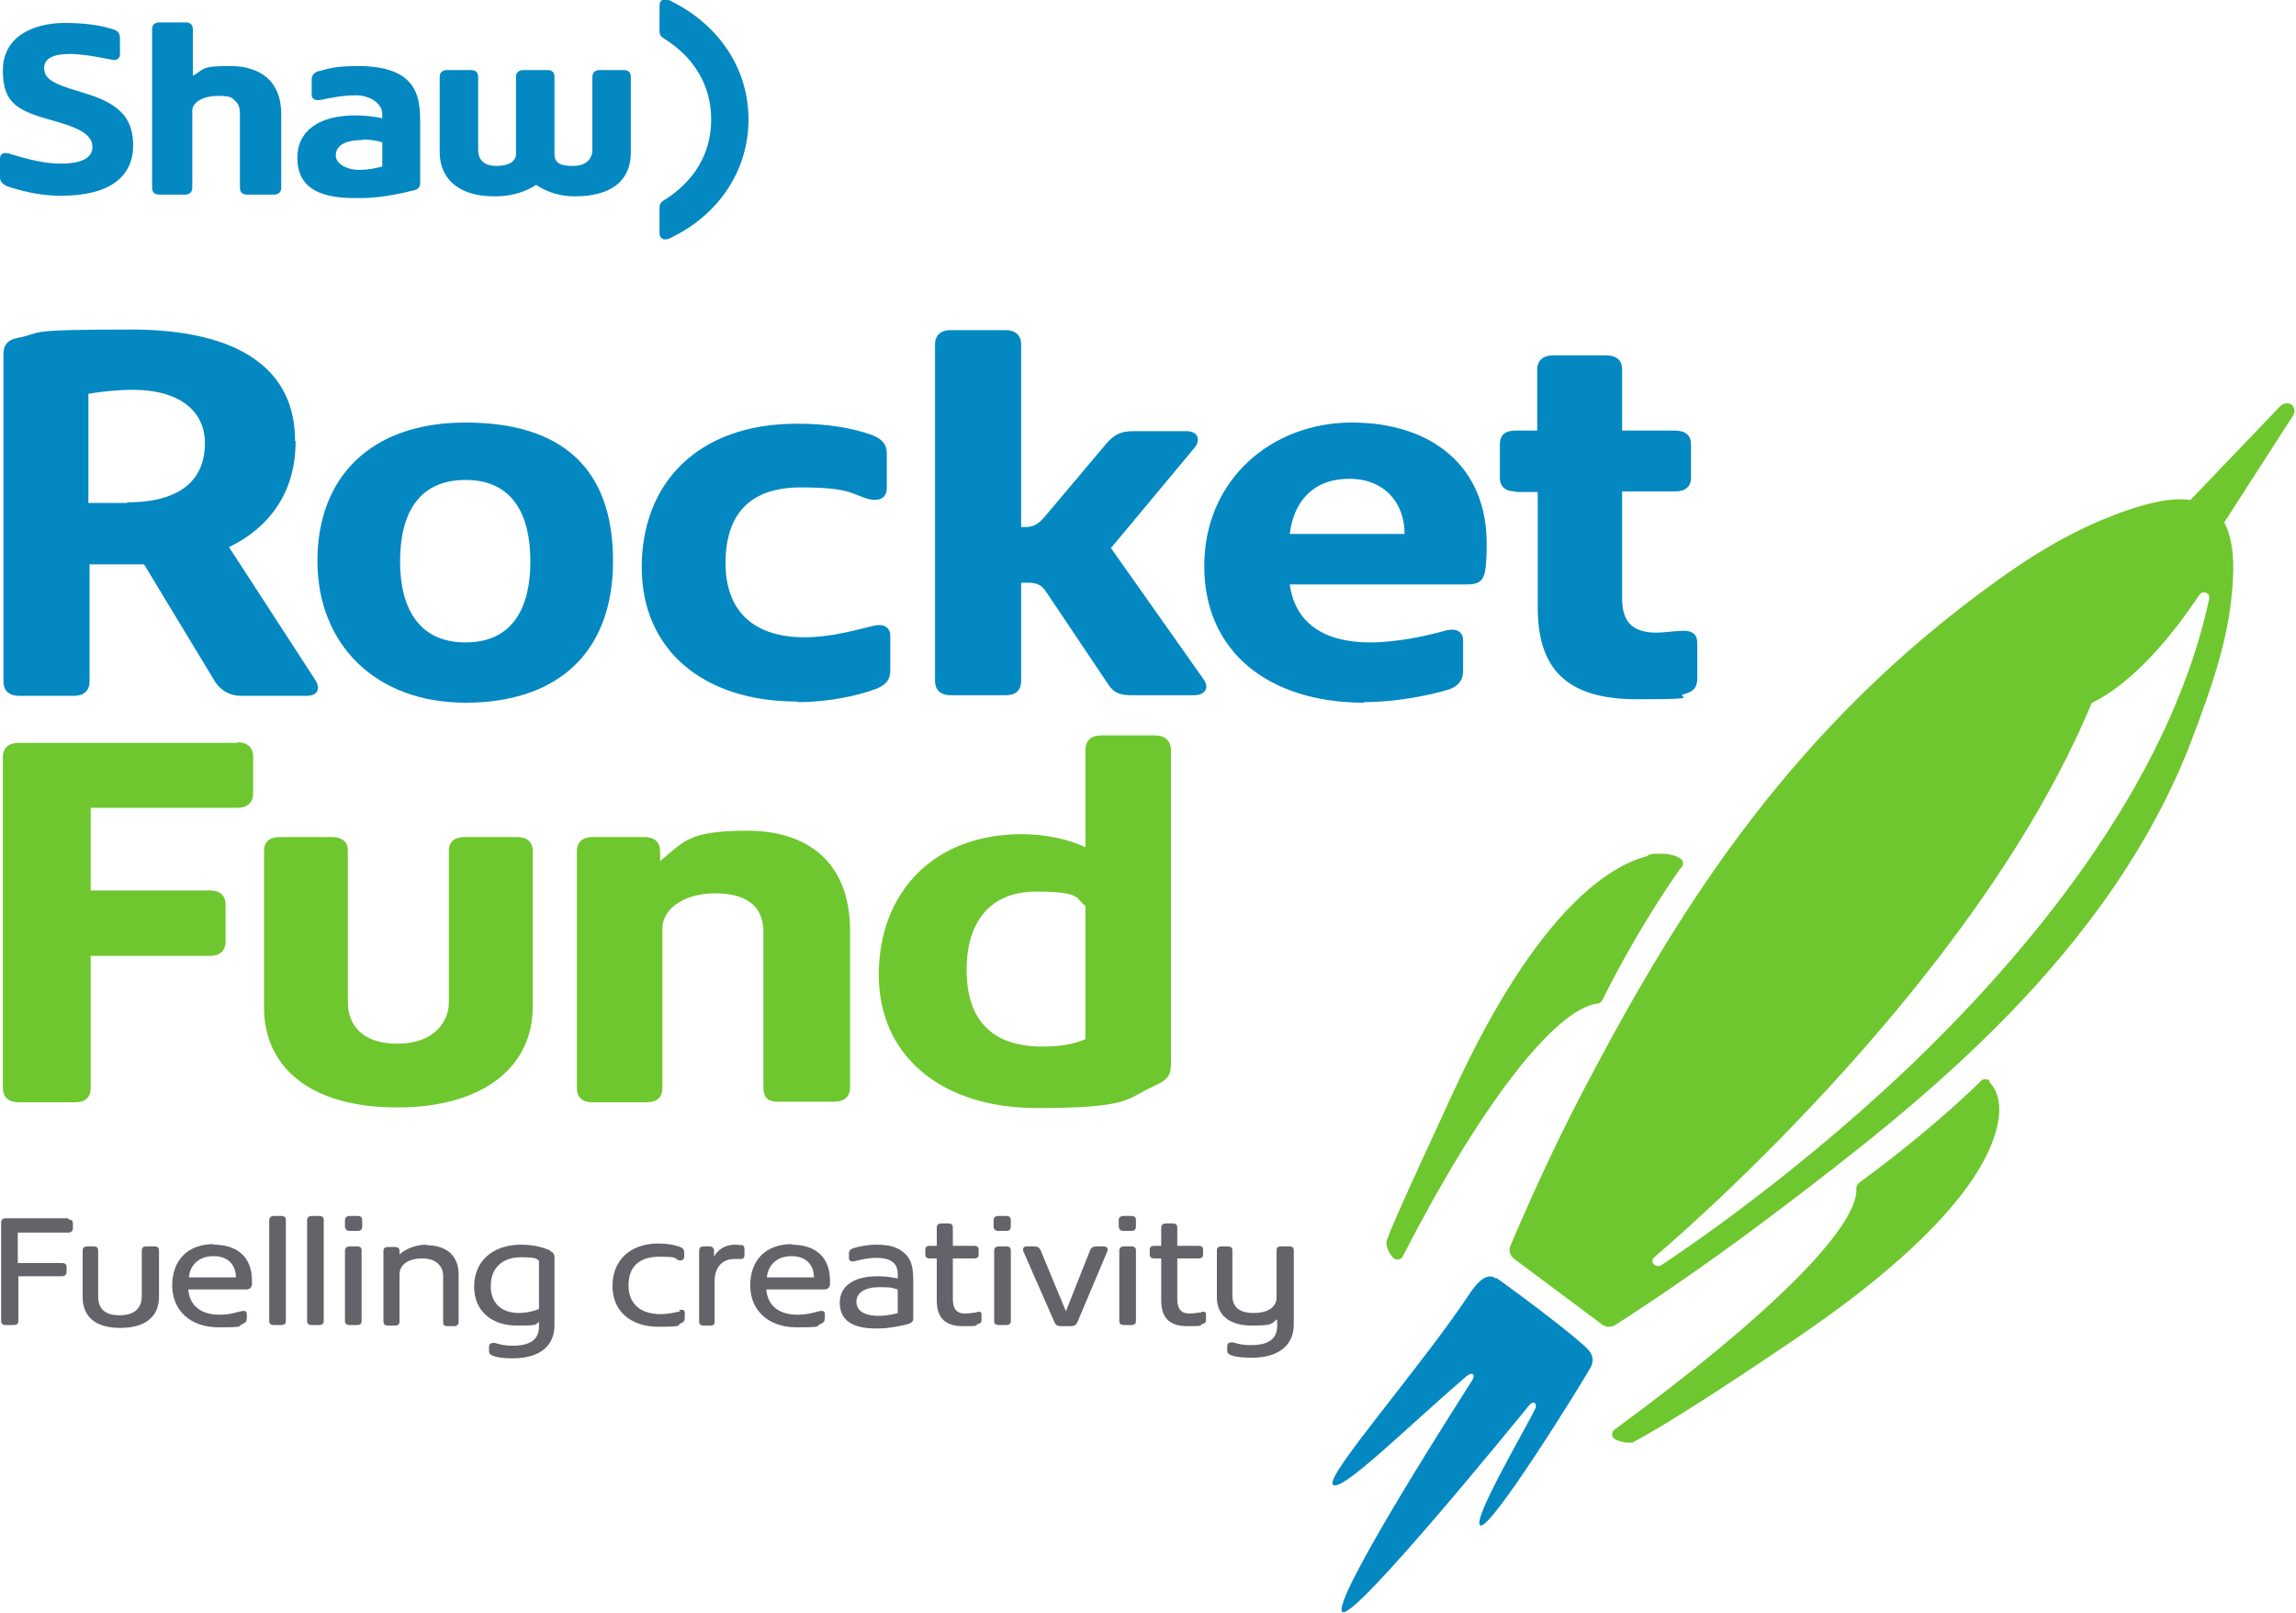
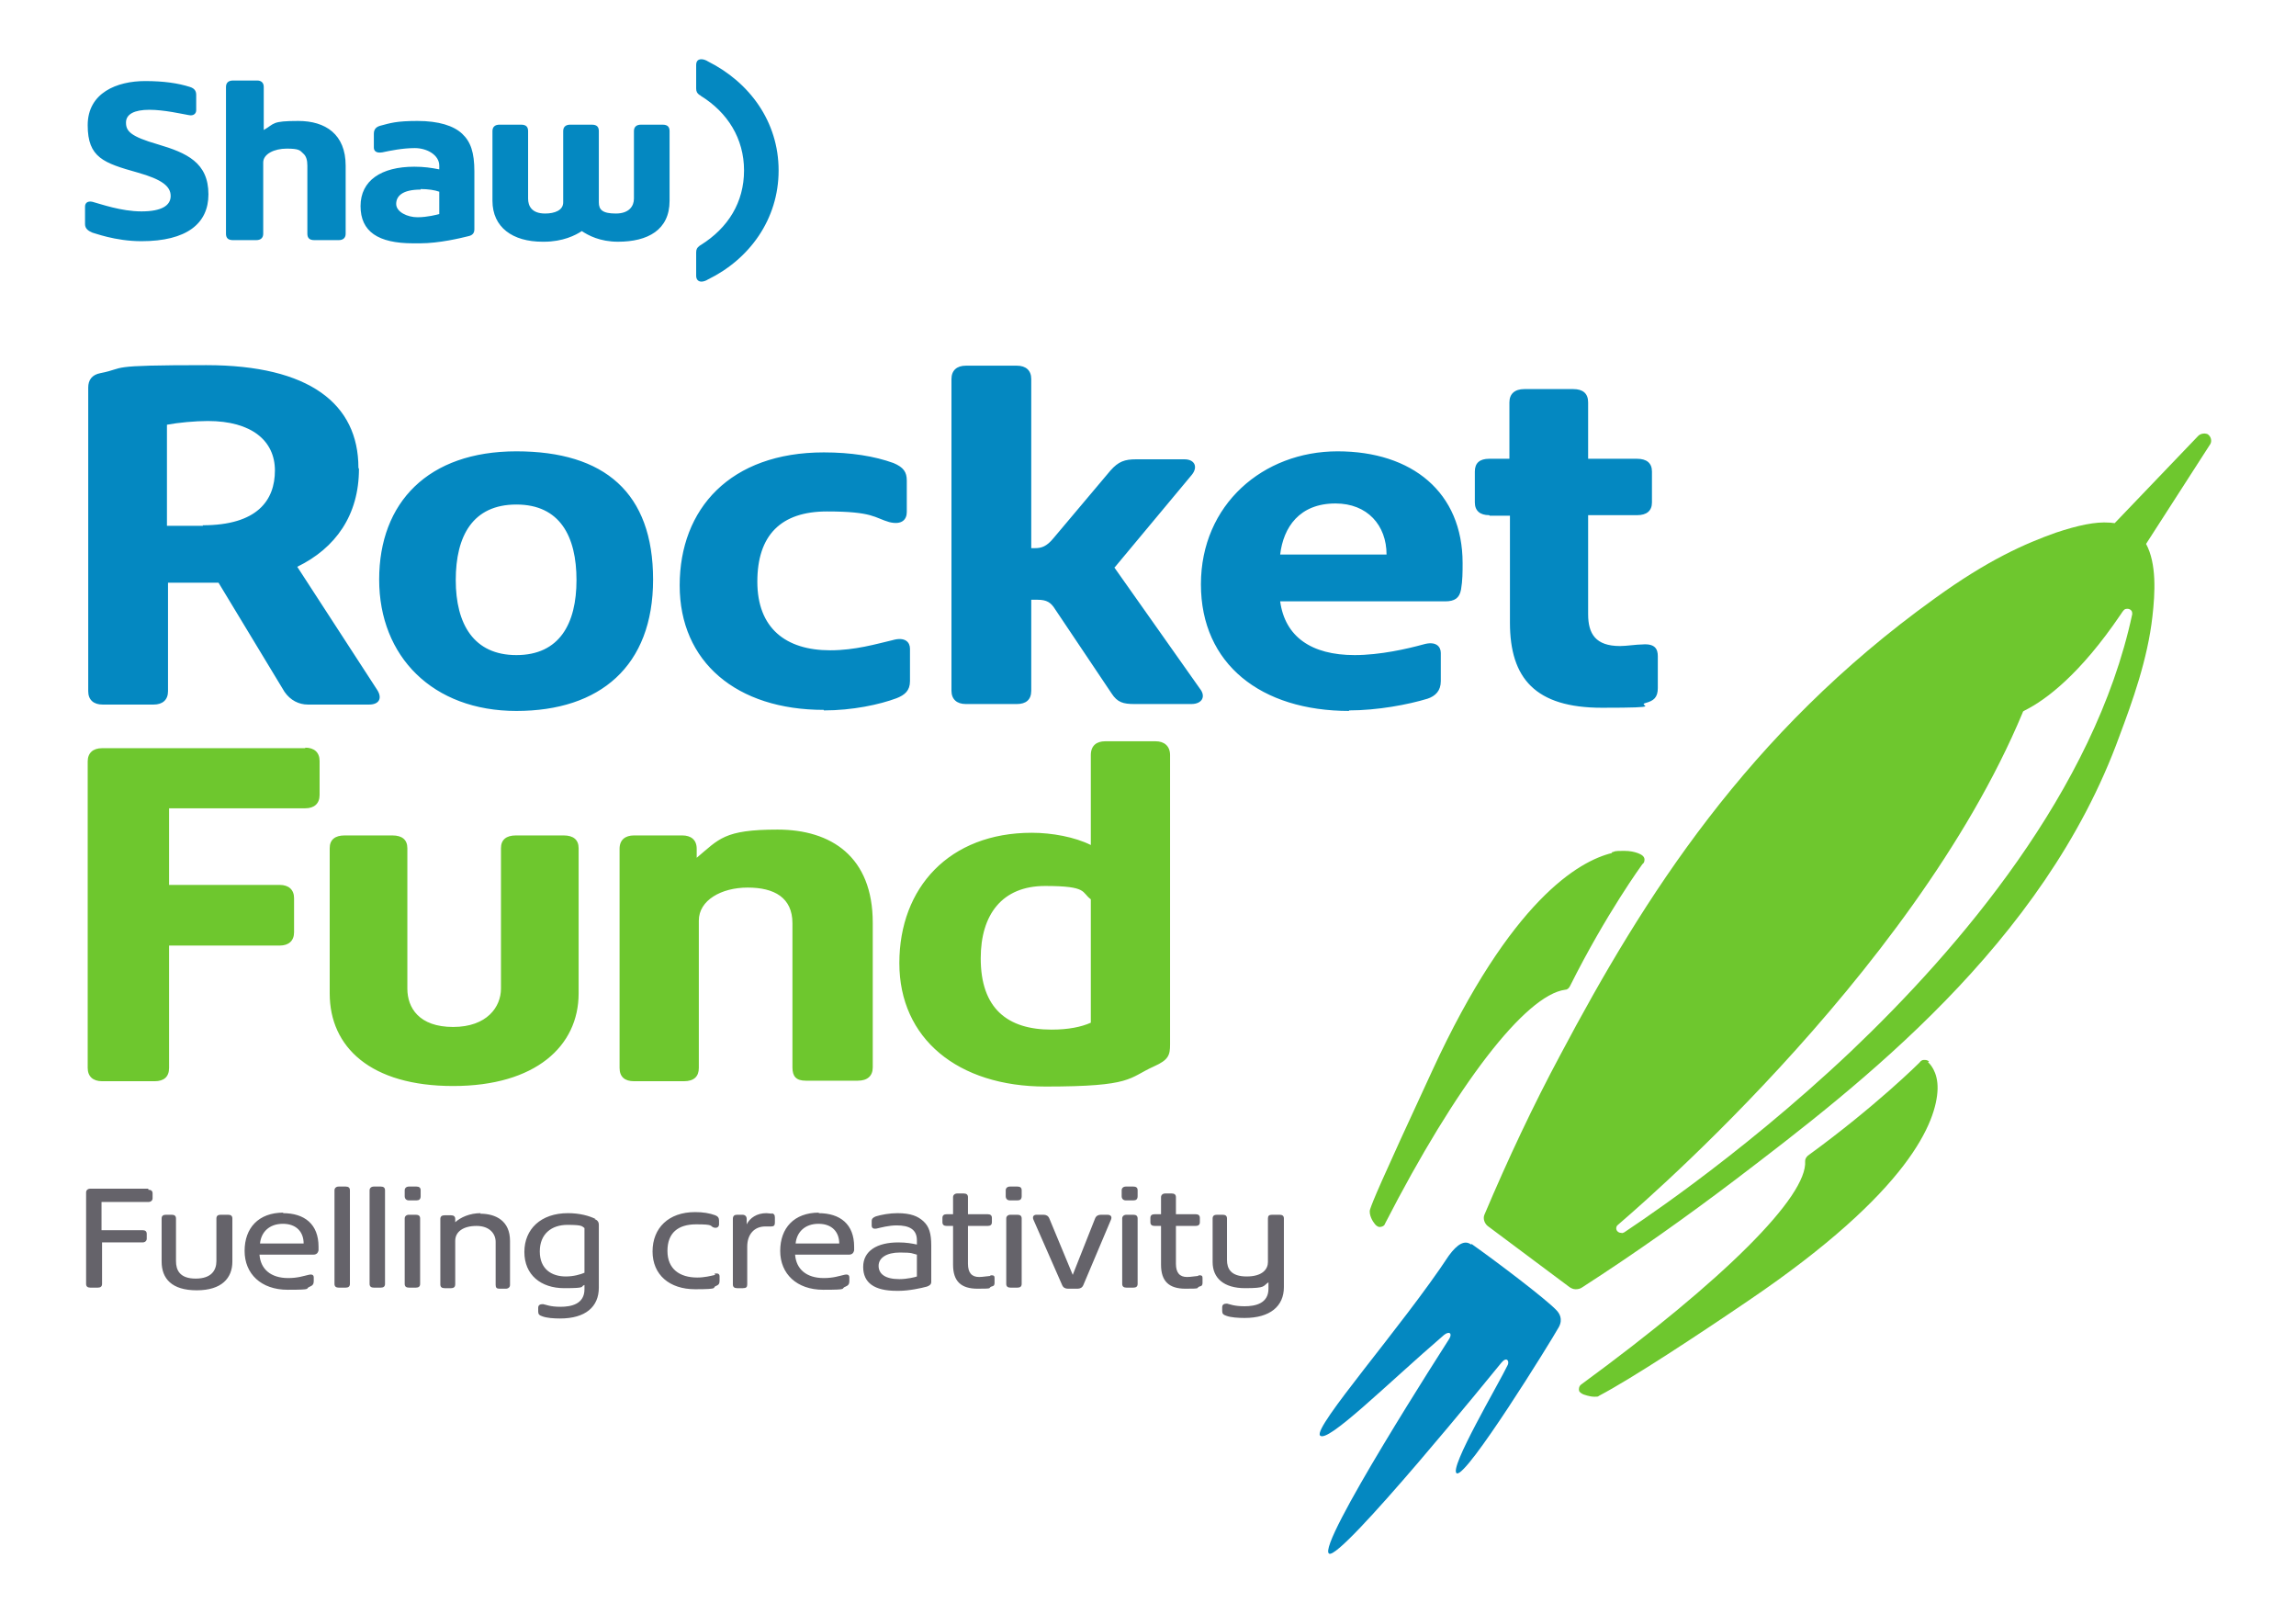
- <svg xmlns="http://www.w3.org/2000/svg" version="1.1" viewBox="0 0 400 280.9">
+ <svg xmlns="http://www.w3.org/2000/svg" version="1.1" viewBox="-15.988 -11.236 431.676 303.372">
  <defs>
    <style>
      .st0 {
        fill: #0488c1;
      }

      .st1 {
        fill: #6ec72e;
      }

      .st2 {
        fill: #65636a;
      }
    </style>
  </defs>
  <g id="svg3412">
    <g id="layer1">
      <g id="g3468">
        <path id="path1764" class="st0" d="M81.1,111.9c-8,0-11.4-5.8-11.4-14.1s3.2-14.2,11.4-14.2,11.3,6,11.3,14.2-3.2,14.1-11.3,14.1M81.1,73.6c-16.6,0-25.8,9.6-25.8,24.1s10.1,24.7,25.8,24.7,25.7-8.4,25.7-24.7-9.1-24.1-25.7-24.1M260.6,222.7c-1.2-.9-2.6-.1-4.2,2.1-8.7,13.2-25.6,32.3-24.2,33.8,1.4,1.5,12.6-9.7,23.3-18.9,1-.8,1.6-.3,1,.7-.5.8-25.1,39-22.6,40.4,2.2,1.3,31.5-34.8,32.4-35.9,1-1.2,1.5-.3,1.2.4-1.6,3.4-11.2,19.6-9.6,20.4,1.8.9,17.7-24.8,19.2-27.5.8-1.5.1-2.6-.5-3.2-2-2.1-11.1-9-15.9-12.4M193.6,95.4l14.5-17.4c1.2-1.5.5-2.9-1.4-2.9h-9.1c-2.1,0-3.3.4-4.8,2.1l-10.7,12.7c-1.3,1.6-2.3,1.9-3.5,1.9h-.7v-31.8c0-1.6-1-2.5-2.7-2.5h-9.6c-1.7,0-2.7.9-2.7,2.5v58.6c0,1.6,1,2.5,2.7,2.5h9.6c1.7,0,2.7-.8,2.7-2.5v-17.1h1.2c1.7,0,2.5.5,3.3,1.8l10.6,15.8c1.1,1.7,2.2,2,4.3,2h10.7c2,0,2.8-1.4,1.6-2.9l-16.1-22.8ZM22.2,87.6h-6.8v-19c2.1-.4,5.3-.7,7.7-.7,8.2,0,12.6,3.7,12.6,9.3s-3.3,10.3-13.6,10.3M51.4,76.7c0-12-9.2-19.3-28.6-19.3s-14.8.5-19.9,1.5c-1.6.3-2.3,1.3-2.3,2.7v57.1c0,1.6,1,2.5,2.7,2.5h9.6c1.7,0,2.7-.9,2.7-2.5v-20.4h9.5l12.4,20.5c1.1,1.6,2.7,2.4,4.4,2.4h11.5c2,0,2.5-1.3,1.5-2.8l-15-23.1c7.2-3.5,11.6-9.7,11.6-18.4M63.1,24.3c1.4,0,2.7.2,3.5.5v4.2c-.4.1-2.2.6-4.1.6s-4-1-4-2.5,1.2-2.7,4.6-2.7M61.7,34.5h0c.6,0,.8,0,1.3,0,3.6,0,7.7-1,8.9-1.3.5-.1,1.3-.3,1.3-1.3v-10.9c0-3.6-.7-5.6-2.3-7.1-1.6-1.5-4.4-2.4-8.4-2.4s-5.1.4-7,.9c-.7.2-1.2.6-1.2,1.5v2.6c0,.6.4,1.1,1.6.9,1.4-.3,3.8-.8,6.1-.8s4.6,1.3,4.6,3.3v.7c-1.5-.3-2.9-.5-4.7-.5-6.2,0-10.1,2.6-10.1,7.4s3.3,7,9.9,7M86.3,34.2c3.5,0,5.9-1.2,7.1-2,1.2.8,3.4,2,6.8,2,5.6,0,9.7-2.2,9.7-7.7v-13.1c0-.8-.4-1.2-1.3-1.2h-4.1c-.8,0-1.3.4-1.3,1.2v12.7c0,1.4-.9,2.8-3.4,2.8s-3.2-.7-3.2-2.1v-13.4c0-.8-.4-1.2-1.3-1.2h-4.1c-.8,0-1.3.4-1.3,1.2v13.4c0,1.5-1.6,2.1-3.4,2.1-2.5,0-3.2-1.4-3.2-2.8v-12.7c0-.8-.4-1.2-1.3-1.2h-4.1c-.8,0-1.3.4-1.3,1.2v13.1c0,5,3.8,7.7,9.4,7.7M1.4,32.5c.2,0,4.2,1.6,9.2,1.6h0c8.5,0,12.6-3.3,12.6-8.8,0-6-4.1-7.8-9.5-9.4-5.2-1.5-6-2.5-6-4.1s1.6-2.4,4.4-2.4,6.2.8,7.4,1c.9.2,1.4-.3,1.4-.9v-2.9c0-.6-.2-1.2-1.2-1.5-2.2-.7-4.9-1.1-8.4-1.1-5.3,0-10.8,2.2-10.8,8.3s3,7.1,9.4,8.9c4.6,1.3,6.2,2.6,6.2,4.4,0,1.8-1.7,2.9-5.5,2.9s-7.7-1.4-9.2-1.8c-.9-.2-1.4.2-1.4.9v3.3c0,.9.7,1.3,1.4,1.6M27.6,33.9h4.6c.8,0,1.3-.4,1.3-1.2v-13.4c0-1.6,2.1-2.6,4.4-2.6s2.5.3,3.1.9c.6.5.8,1.3.8,2.3v12.8c0,.8.4,1.2,1.3,1.2h4.6c.8,0,1.3-.4,1.3-1.2v-12.8c0-5.9-3.8-8.4-8.9-8.4s-4.4.5-6.5,1.7V5.1c0-.8-.5-1.2-1.2-1.2h-4.6c-.8,0-1.3.4-1.3,1.2v27.6c0,.8.4,1.2,1.3,1.2M138.9,122.3c5.4,0,10.5-1.1,13.7-2.3,1.5-.6,2.5-1.4,2.5-3.2v-6.1c0-1.2-.9-2.3-3.3-1.6-3,.7-7,1.9-11.7,1.9-8.4,0-13.7-4.2-13.7-12.9s4.4-13.2,13.1-13.2,8.9,1.2,11.7,2c2.4.6,3.3-.5,3.3-1.9v-5.9c0-1.6-.6-2.5-2.5-3.3-3.6-1.3-8-2-13.1-2-17.6,0-27.1,10.6-27.1,25s10.7,23.4,27.1,23.4M264.1,85.7h3.8v20.1c0,10.5,4.8,16,17.3,16s6.4-.4,8.2-.9c1.5-.4,2.3-1,2.3-2.8v-6c0-1.3-.5-2.4-2.9-2.2-1.1,0-3,.3-4.2.3-4.6,0-6-2.3-6-6v-18.6h9.2c1.8,0,2.8-.8,2.8-2.4v-5.8c0-1.6-1-2.4-2.8-2.4h-9.2v-10.6c0-1.7-1-2.5-2.8-2.5h-9.2c-1.8,0-2.8.9-2.8,2.5v10.6h-3.8c-1.8,0-2.7.8-2.7,2.4v5.8c0,1.6,1,2.4,2.7,2.4M115.9,41.7c.4,0,.9-.2,1.2-.4,7.8-3.8,13.3-11.3,13.3-20.5,0-9.2-5.5-16.6-13.3-20.5-.3-.2-.8-.4-1.2-.4-.7,0-1,.4-1,1.1v4.4c0,.6.2.9.6,1.2,0,0,.1,0,.3.2,5,3.1,8.1,8,8.1,14s-3,10.8-8.1,14c-.2.1-.3.2-.3.2-.4.3-.6.6-.6,1.2v4.4c0,.7.4,1.1,1,1.1M235.1,83.4c6,0,9.6,4.1,9.6,9.6h-20c.6-5.1,3.6-9.6,10.4-9.6M237.6,122.3c5.4,0,11.2-1.1,14.8-2.2,1.5-.5,2.5-1.5,2.5-3.3v-5.3c0-1.2-.9-2.3-3.3-1.6-2.9.8-8.1,2-12.9,2-8.2,0-13.1-3.5-14-10.1h31c1.8,0,2.7-.6,3-2.2.3-1.7.3-3.4.3-5,0-13.3-9.5-21-23.5-21s-25.7,10-25.7,25,11.3,23.8,27.9,23.8" />
        <path id="path1768" class="st2" d="M133.6,222.5c.2-2.1,1.7-3.7,4.3-3.7s3.9,1.6,3.9,3.7h-8.3ZM138,216.7c-4.7,0-7.3,2.9-7.3,7.2s3.1,7.3,8.1,7.3,3.1-.2,4.2-.6c.5-.2.7-.5.7-1v-.7c0-.4-.2-.7-1-.5-.9.2-2,.6-3.8.6-3.3,0-5.2-1.7-5.4-4.4h10.1c.7,0,.9-.4,1-.8,0-.2,0-.5,0-.7,0-4.2-2.6-6.3-6.7-6.3M170.2,228.6c-.3,0-1.4.2-2.1.2-1.4,0-2.1-.8-2.1-2.5v-7.1h3.7c.5,0,.8-.2.8-.7v-.8c0-.5-.3-.7-.8-.7h-3.7v-3.2c0-.5-.3-.7-.8-.7h-1.2c-.5,0-.8.3-.8.7v3.2h-1.2c-.5,0-.8.2-.8.7v.8c0,.5.3.7.8.7h1.2v7.3c0,3.1,1.5,4.5,4.6,4.5s1.9-.1,2.6-.4c.5-.1.6-.3.6-.7v-.8c0-.4,0-.7-.8-.6M156.4,228.7c-.2.1-1.8.5-3.3.5-2.7,0-3.9-1-3.9-2.5s1.5-2.5,4-2.5,2.3.2,3.2.4v4.1ZM152.8,216.8c-1.6,0-3.1.3-4.1.6-.5.2-.8.4-.8.9v.8c0,.5.3.7.9.6.9-.2,2.3-.6,3.8-.6,2.3,0,3.8.7,3.8,2.8v.8c-.9-.2-2-.4-3.5-.4-4,0-6.6,1.6-6.6,4.6s2.1,4.5,6.3,4.5h.4c1.9,0,4.2-.5,5.3-.8.5-.2.8-.4.8-.9v-6.8c0-2.3-.4-3.6-1.5-4.6-1-.9-2.3-1.5-4.9-1.5M129.2,216.9c-.3,0-.7-.1-1.1-.1-1.8,0-3.1.9-3.7,2.1v-1c0-.5-.3-.8-.8-.8h-1c-.5,0-.8.2-.8.8v12.3c0,.5.3.7.8.7h1.1c.6,0,.8-.2.8-.7v-7.1c0-2.3,1.3-3.8,3.4-3.8s.8,0,1.1,0c.5,0,.7-.2.7-.7v-1c0-.5-.2-.7-.6-.8M93.9,228c-.7.3-2,.7-3.5.7-2.7,0-4.9-1.4-4.9-4.7s2.2-5,5.2-5,2.7.3,3.2.6v8.5ZM96,217.9c-1.2-.6-3-1.1-5.2-1.1-5.1,0-8.2,3-8.2,7.3s3.1,6.8,7.5,6.8,2.9-.3,3.8-.6v.8c0,2.8-2.5,3.3-4.5,3.3s-2.7-.4-3.3-.5c-.6,0-.9.2-.9.7v.7c0,.5.2.7.8.9.8.3,2.1.4,3.3.4,4.8,0,7.3-2.2,7.3-5.8v-11.8c0-.6-.3-.9-.8-1.1M74.4,216.8c-2.1,0-3.8.8-4.8,1.7v-.6c0-.5-.3-.7-.8-.7h-1.2c-.5,0-.8.2-.8.7v12.3c0,.5.3.7.8.7h1.2c.6,0,.8-.3.8-.7v-8.2c0-1.7,1.5-2.8,4-2.8s3.6,1.5,3.6,3v8.1c0,.5.2.7.7.7h1.2c.5,0,.8-.3.8-.7v-8.3c0-3.7-2.6-5.1-5.6-5.1M118.5,228.4c-.9.2-2,.5-3.4.5-3.3,0-5.6-1.6-5.6-5s2-5,5.4-5,2.5.3,3.3.6c.7.2,1-.2,1-.6v-.7c0-.5-.2-.8-.7-1-1.1-.4-2.3-.6-3.8-.6-5,0-8,3-8,7.4s3.2,7.1,8,7.1,3.1-.3,3.9-.6c.5-.2.7-.4.7-1v-.8c0-.4-.2-.7-1-.5M209.3,228.6c-.3,0-1.4.2-2.1.2-1.4,0-2.1-.8-2.1-2.5v-7.1h3.7c.5,0,.8-.2.8-.7v-.8c0-.5-.3-.7-.8-.7h-3.7v-3.2c0-.5-.3-.7-.8-.7h-1.2c-.5,0-.8.3-.8.7v3.2h-1.2c-.5,0-.8.2-.8.7v.8c0,.5.3.7.8.7h1.2v7.3c0,3.1,1.5,4.5,4.6,4.5s1.9-.1,2.6-.4c.5-.1.6-.3.6-.7v-.8c0-.4,0-.7-.8-.6M224.3,217.1h-1.1c-.6,0-.8.2-.8.7v8.2c0,1.3-1,2.7-4,2.7s-3.7-1.5-3.7-3.1v-7.8c0-.5-.3-.7-.8-.7h-1.1c-.5,0-.8.2-.8.7v8.2c0,3,2.1,4.9,6.1,4.9s3.3-.4,4.4-1.1v1.2c0,2.8-2.5,3.3-4.5,3.3s-2.8-.4-3.3-.5c-.6,0-.9.2-.9.7v.7c0,.5.2.7.8.9.8.3,2.2.4,3.4.4,4.8,0,7.4-2.2,7.4-5.8v-12.9c0-.5-.3-.7-.8-.7M192.1,217.1h-1.1c-.5,0-.9.2-1.1.7l-4.2,10.6-4.4-10.6c-.2-.5-.6-.7-1.1-.7h-1.3c-.6,0-.8.4-.6.9l5.4,12.3c.2.5.6.7,1.1.7h1.8c.5,0,.9-.2,1.1-.7l5.2-12.3c.2-.5,0-.9-.7-.9M175.3,211.8h-1.4c-.5,0-.8.3-.8.7v1.1c0,.5.3.8.8.8h1.4c.5,0,.8-.2.8-.8v-1.1c0-.5-.3-.7-.8-.7M175.3,217.1h-1.3c-.5,0-.8.3-.8.7v12.3c0,.5.3.7.8.7h1.3c.5,0,.8-.2.8-.7v-12.3c0-.5-.3-.7-.8-.7M197.1,211.8h-1.4c-.5,0-.8.3-.8.7v1.1c0,.5.3.8.8.8h1.4c.5,0,.8-.2.8-.8v-1.1c0-.5-.3-.7-.8-.7M197.1,217.1h-1.3c-.5,0-.8.3-.8.7v12.3c0,.5.3.7.8.7h1.3c.5,0,.8-.2.8-.7v-12.3c0-.5-.3-.7-.8-.7M62.3,211.8h-1.4c-.5,0-.8.3-.8.7v1.1c0,.5.3.8.8.8h1.4c.5,0,.8-.2.8-.8v-1.1c0-.5-.3-.7-.8-.7M11.9,212.2H1c-.5,0-.8.3-.8.7v17.2c0,.5.3.7.8.7h1.4c.5,0,.8-.2.8-.7v-7.8h7.6c.5,0,.8-.3.8-.7v-.9c0-.5-.3-.7-.8-.7H3.1v-5.3h8.8c.5,0,.8-.3.8-.7v-.9c0-.5-.3-.7-.8-.7M26.6,217.1h-1.1c-.5,0-.8.2-.8.7v8c0,1.7-.9,3.3-3.9,3.3s-3.7-1.6-3.7-3.3v-8c0-.5-.3-.7-.8-.7h-1.1c-.5,0-.8.2-.8.7v8.1c0,3.2,1.9,5.4,6.6,5.4s6.7-2.3,6.7-5.4v-8.1c0-.5-.3-.7-.8-.7M49,211.8h-1.3c-.5,0-.8.3-.8.7v17.6c0,.5.3.7.8.7h1.3c.5,0,.8-.2.8-.7v-17.6c0-.5-.3-.7-.8-.7M55.6,211.8h-1.3c-.5,0-.8.3-.8.7v17.6c0,.5.3.7.8.7h1.3c.5,0,.8-.2.8-.7v-17.6c0-.5-.3-.7-.8-.7M32.9,222.5c.2-2.1,1.7-3.7,4.3-3.7s3.9,1.6,3.9,3.7h-8.3ZM37.3,216.7c-4.7,0-7.3,2.9-7.3,7.2s3.1,7.3,8.1,7.3,3.1-.2,4.2-.6c.5-.2.7-.5.7-1v-.7c0-.4-.2-.7-1-.5-.9.2-2,.6-3.8.6-3.3,0-5.2-1.7-5.4-4.4h10.1c.7,0,.9-.4,1-.8,0-.2,0-.5,0-.7,0-4.2-2.6-6.3-6.7-6.3M62.2,217.1h-1.3c-.5,0-.8.3-.8.7v12.3c0,.5.3.7.8.7h1.3c.5,0,.8-.2.8-.7v-12.3c0-.5-.3-.7-.8-.7" />
        <path id="path1772" class="st1" d="M148.1,189.5v-27.3c0-12.4-7.8-17.5-17.9-17.5s-11,1.8-15.2,5.3v-1.7c0-1.7-1.1-2.5-2.7-2.5h-9.1c-1.6,0-2.7.8-2.7,2.5v41.2c0,1.7,1,2.5,2.7,2.5h9.4c1.9,0,2.8-.9,2.8-2.5v-27.7c0-3.8,4.2-6.2,9.2-6.2s8.4,1.9,8.4,6.7v27.1c0,1.7.7,2.5,2.5,2.5h9.8c1.8,0,2.8-.9,2.8-2.5M168.4,168.9c0-8.2,4-13.6,12.1-13.6s6.8,1.2,8.6,2.5v23.2c-1.8.8-4.2,1.3-7.4,1.3-8.3,0-13.3-4-13.3-13.4M201,189.2c2.7-1.2,3-2.1,3-4.1v-54.4c0-1.7-1.1-2.6-2.7-2.6h-9.5c-1.6,0-2.7.8-2.7,2.6v16.9c-3-1.5-7.3-2.3-11.1-2.3-15.5,0-24.9,10.3-24.9,24.5s11,23.2,27.5,23.2,15.5-1.6,20.4-3.8M346.7,188.3c-.2-.2-.5-.3-.8-.3s-.2,0-.2,0c-.3,0-.6.2-.8.5,0,0-8.2,8.2-21,17.5-.3.3-.5.6-.5,1,.5,6.6-15.2,22.3-42.1,42-.4.3-.5.8-.4,1.2.1.3.6.6.9.7h0s1.1.4,1.9.4.7,0,1-.2c6.1-3.2,18.7-11.5,28.1-17.9,30.4-20.6,35.3-33.7,35.5-39.7.1-3.4-1.6-4.9-1.8-5.1M332,186.4c-21.9,20.7-42.4,33.8-42.6,34-.2.1-.4.2-.6.1-.3,0-.5-.1-.7-.3-.3-.3-.3-.9.1-1.2.5-.5,55.2-46.2,76.1-96.3,0-.2.2-.3.4-.4,4-2,10.4-6.8,18-18,.6-.9.7-1.1,1.3-1.1.3,0,.5.1.7.3.2.2.2.5.2.7-7.1,33.2-32.7,63-52.9,82.2M399.3,70.5c-.6-.4-1.5-.3-2,.2l-15.7,16.4c-.3,0-.6-.1-1-.1-2.6-.2-5.9.5-10.1,1.9-5.6,2-12.6,5-22.8,12.4-35.2,25.3-54.6,56.1-70.3,85.7-5.1,9.5-9.9,19.7-14.3,30.1-.3.7,0,1.6.6,2.1l15.4,11.5c.3.2.7.4,1.1.4,0,0,.1,0,.1,0,.4,0,.8-.1,1.1-.3,10.1-6.5,19.8-13.4,28.9-20.3,23.1-17.6,58-44.2,72.2-83.4,2.4-6.4,5.3-14.4,6.2-22.5.5-4.4.8-9.9-1.2-13.6l12.1-18.8c.3-.6.1-1.4-.5-1.8M287.1,149.1c-6.2,1.5-19,8.8-33.8,40.9-10.1,21.8-11.2,24.6-11.7,26.1-.3,1,.6,2.4.8,2.6h0c.2.3.5.6.9.7,0,0,.1,0,.1,0,.4,0,.9-.2,1-.6,13.4-26.1,26.4-43,33.9-44,.4,0,.7-.3.9-.7,6.8-13.6,13.6-22.9,13.6-22.9.3-.2.4-.5.4-.9,0-.3-.2-.6-.5-.8,0,0-1.1-.8-3.3-.8s-1.6.1-2.4.3M41.4,129.4H3.2c-1.7,0-2.7.9-2.7,2.5v57.6c0,1.6,1,2.5,2.7,2.5h9.9c1.7,0,2.7-.8,2.7-2.5v-23h20.8c1.7,0,2.7-.9,2.7-2.5v-6.4c0-1.6-1-2.5-2.7-2.5H15.8v-14.4h25.6c1.7,0,2.7-.9,2.7-2.5v-6.4c0-1.6-1-2.5-2.7-2.5M92.8,175.5v-27.3c0-1.6-1-2.4-2.8-2.4h-9c-1.8,0-2.8.8-2.8,2.4v26.4c0,3.4-2.6,7.2-9,7.2s-8.6-3.6-8.6-7.2v-26.4c0-1.6-1-2.4-2.8-2.4h-9c-1.8,0-2.8.8-2.8,2.4v27.3c0,10.1,7.7,17.4,23.2,17.4s23.6-7.5,23.6-17.4" />
      </g>
    </g>
  </g>
</svg>
